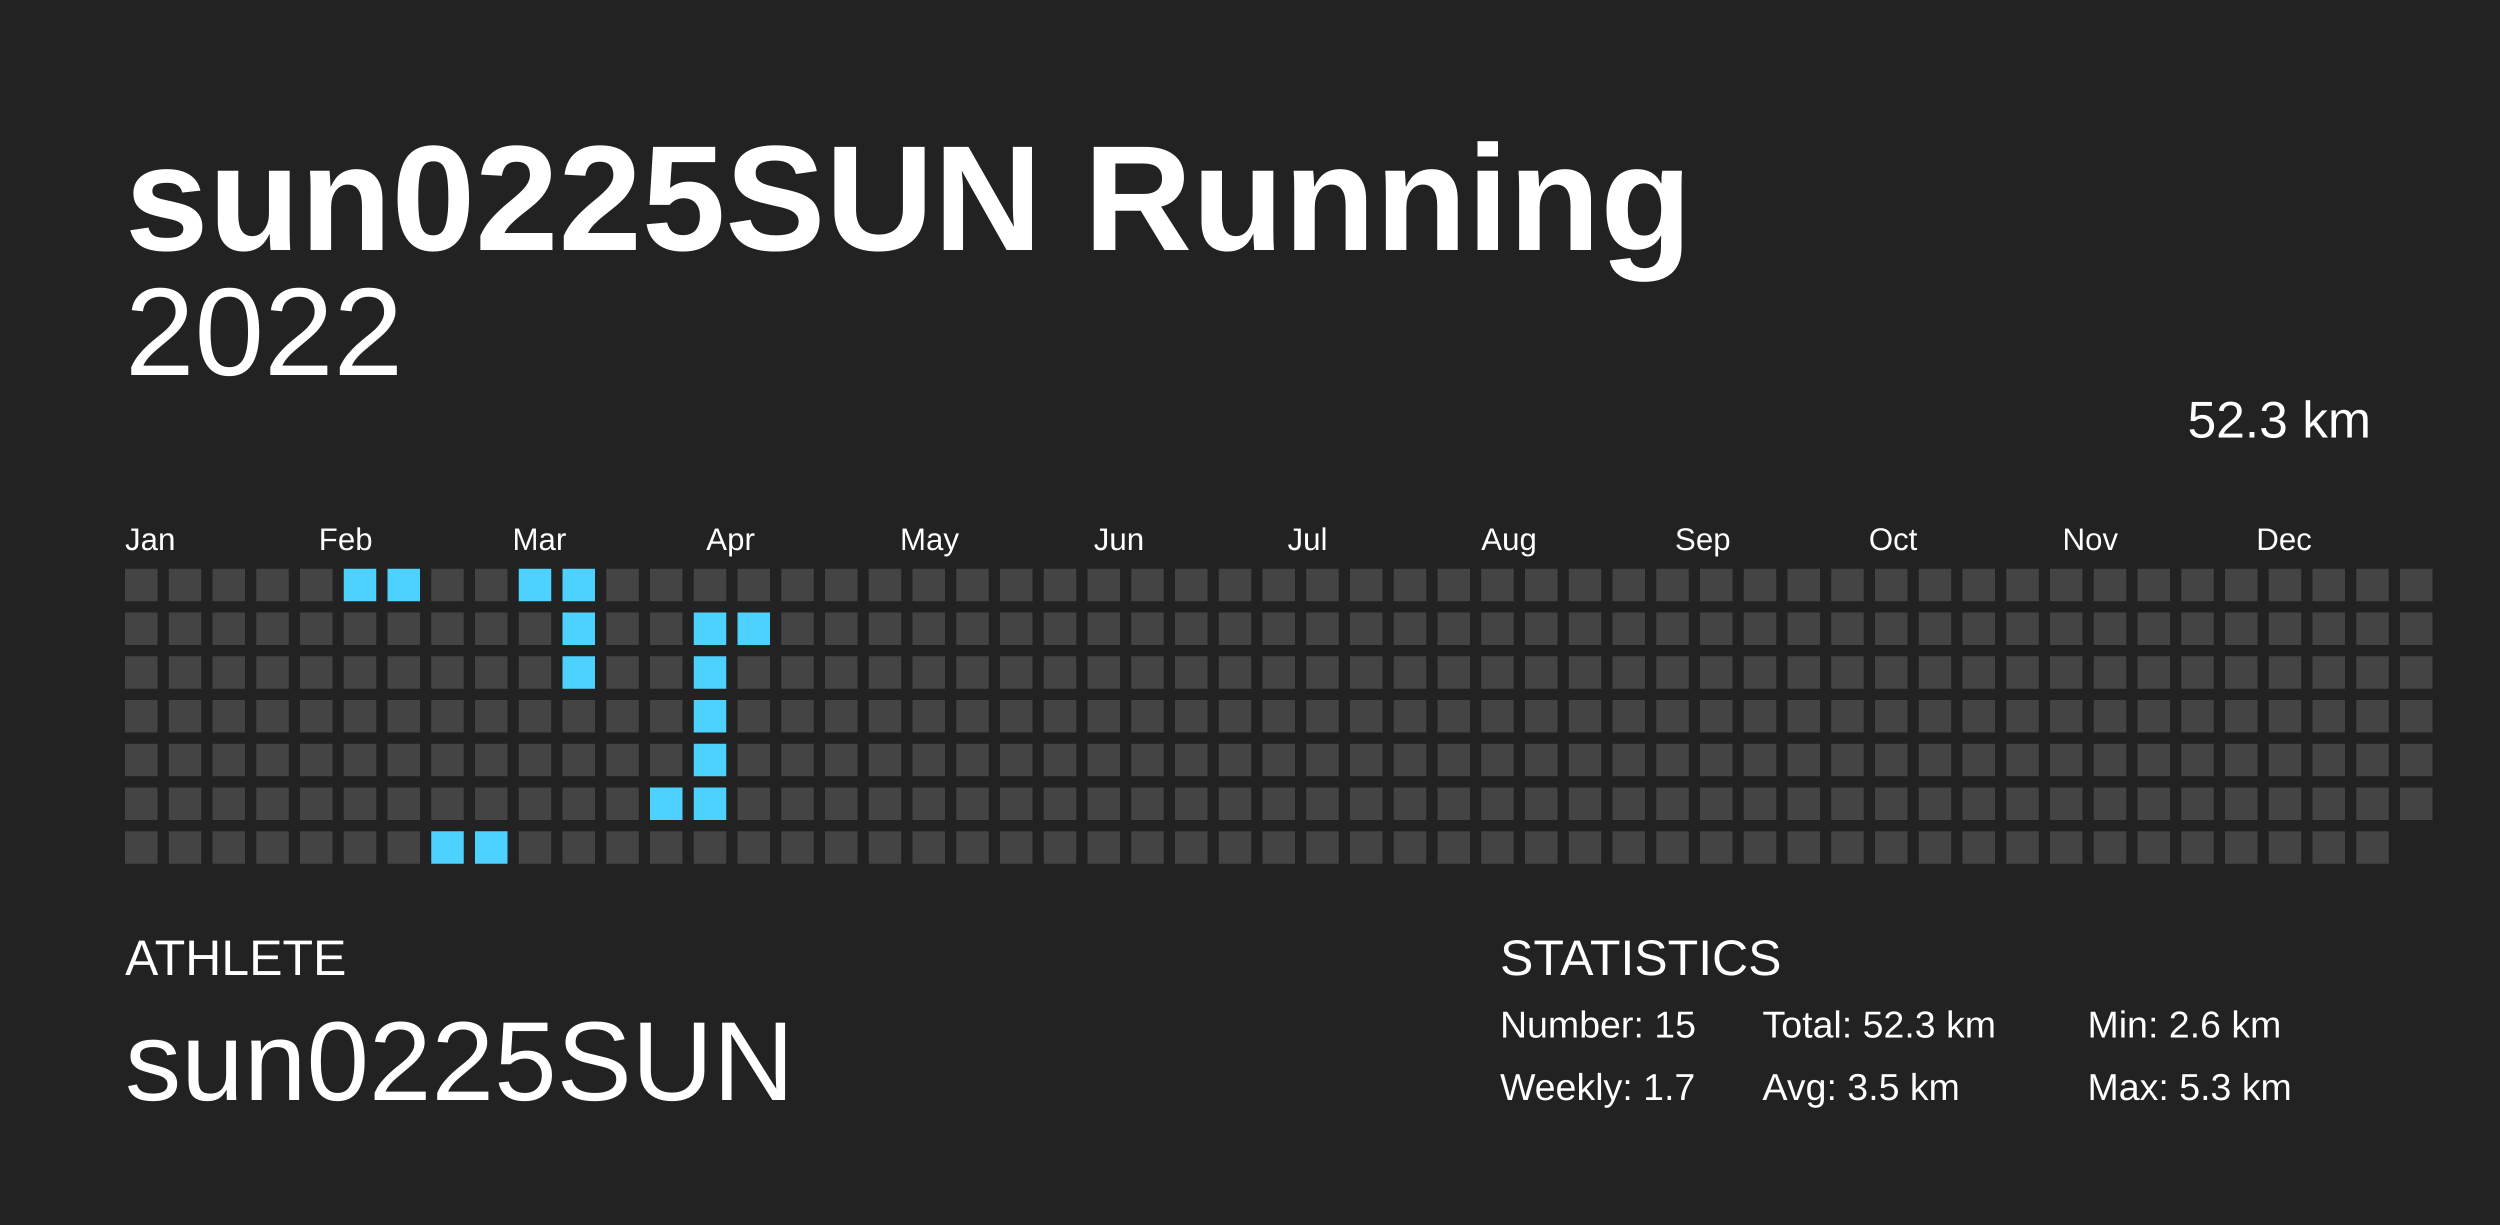
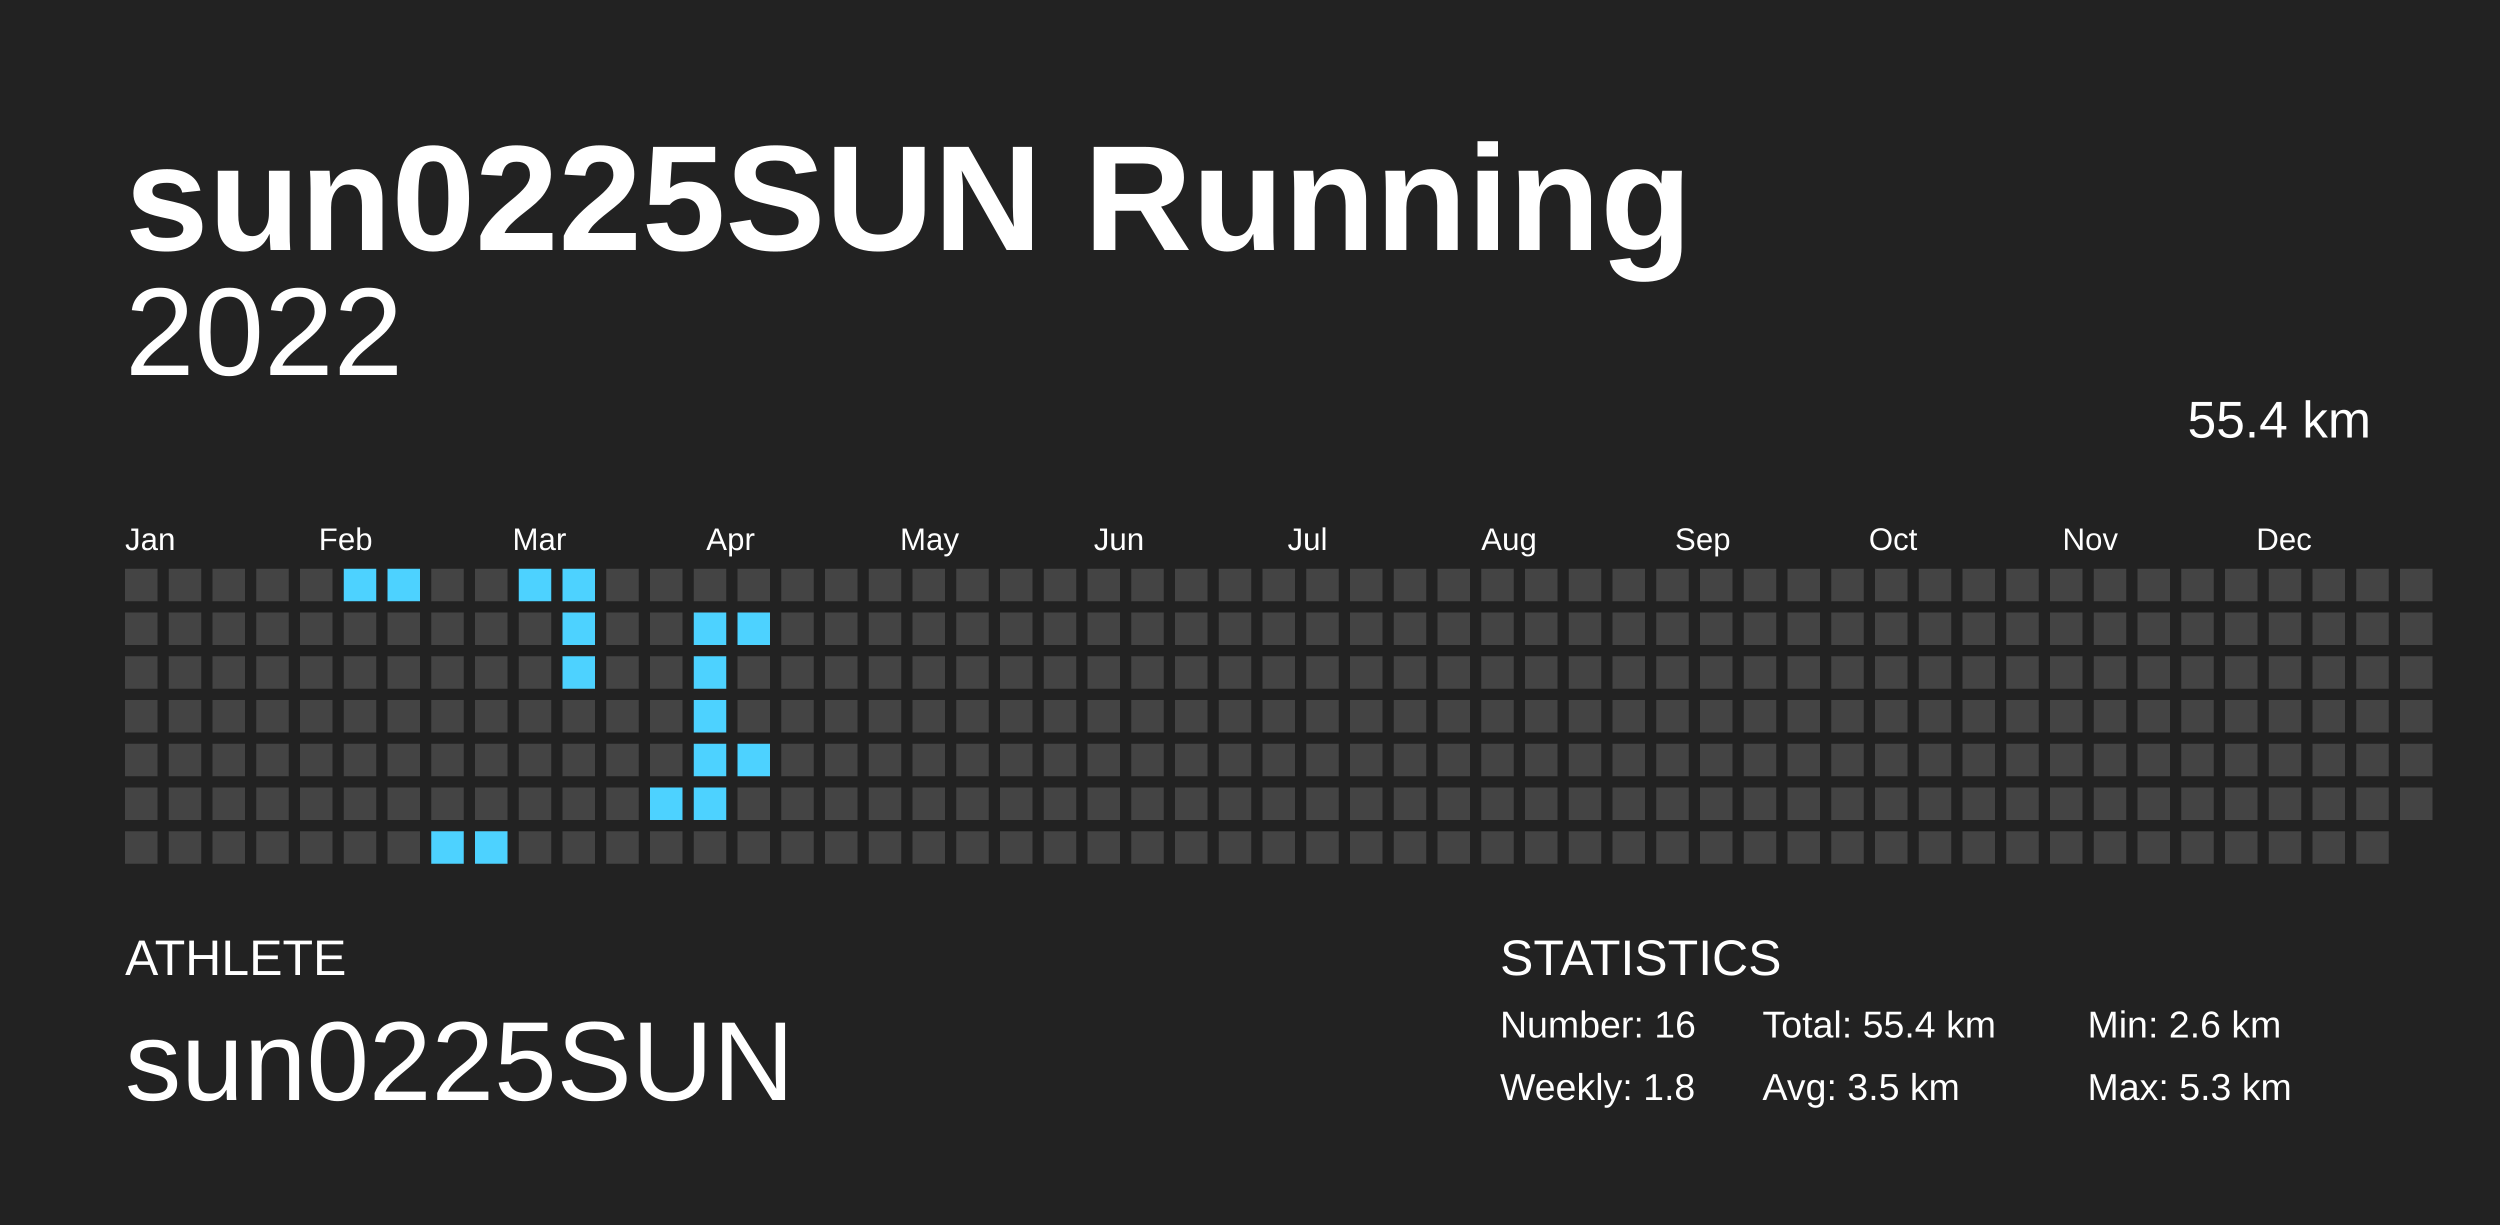
<svg xmlns="http://www.w3.org/2000/svg" baseProfile="full" height="98mm" version="1.1" viewBox="0,0,200,98" width="200mm">
  <defs />
  <rect fill="#222222" height="98" width="200" x="0" y="0" />
  <text fill="#FFFFFF" style="font-size:12px; font-family:Arial; font-weight:bold;" x="10" y="20">sun0225SUN Running</text>
  <text fill="#FFFFFF" style="font-size:4px; font-family:Arial" x="10" y="78">ATHLETE</text>
  <text fill="#FFFFFF" style="font-size:9px; font-family:Arial" x="10" y="88">sun0225SUN</text>
  <text fill="#FFFFFF" style="font-size:4px; font-family:Arial" x="120" y="78">STATISTICS</text>
-   <text fill="#FFFFFF" style="font-size:3px; font-family:Arial" x="120" y="83">Number: 15</text>
-   <text fill="#FFFFFF" style="font-size:3px; font-family:Arial" x="120" y="88">Weekly: 1.7</text>
-   <text fill="#FFFFFF" style="font-size:3px; font-family:Arial" x="141" y="83">Total: 52.3 km</text>
+   <text fill="#FFFFFF" style="font-size:3px; font-family:Arial" x="120" y="83">Number: 16</text>
+   <text fill="#FFFFFF" style="font-size:3px; font-family:Arial" x="120" y="88">Weekly: 1.8</text>
+   <text fill="#FFFFFF" style="font-size:3px; font-family:Arial" x="141" y="83">Total: 55.4 km</text>
  <text fill="#FFFFFF" style="font-size:3px; font-family:Arial" x="141" y="88">Avg: 3.5 km</text>
  <text fill="#FFFFFF" style="font-size:3px; font-family:Arial" x="167" y="83">Min: 2.6 km</text>
  <text fill="#FFFFFF" style="font-size:3px; font-family:Arial" x="167" y="88">Max: 5.3 km</text>
  <text alignment-baseline="hanging" fill="#FFFFFF" style="font-size:10.0px; font-family:Arial;" x="10" y="30">2022</text>
-   <text alignment-baseline="hanging" fill="#FFFFFF" style="font-size:4.125px; font-family:Arial;" x="175" y="35">52.3 km</text>
+   <text alignment-baseline="hanging" fill="#FFFFFF" style="font-size:4.125px; font-family:Arial;" x="175" y="35">55.4 km</text>
  <text fill="#FFFFFF" style="font-size:2.5px; font-family:Arial" x="10.0" y="44">Jan</text>
  <text fill="#FFFFFF" style="font-size:2.5px; font-family:Arial" x="25.5" y="44">Feb</text>
  <text fill="#FFFFFF" style="font-size:2.5px; font-family:Arial" x="41.0" y="44">Mar</text>
  <text fill="#FFFFFF" style="font-size:2.5px; font-family:Arial" x="56.5" y="44">Apr</text>
  <text fill="#FFFFFF" style="font-size:2.5px; font-family:Arial" x="72.0" y="44">May</text>
  <text fill="#FFFFFF" style="font-size:2.5px; font-family:Arial" x="87.5" y="44">Jun</text>
  <text fill="#FFFFFF" style="font-size:2.5px; font-family:Arial" x="103.0" y="44">Jul</text>
  <text fill="#FFFFFF" style="font-size:2.5px; font-family:Arial" x="118.5" y="44">Aug</text>
  <text fill="#FFFFFF" style="font-size:2.5px; font-family:Arial" x="134.0" y="44">Sep</text>
  <text fill="#FFFFFF" style="font-size:2.5px; font-family:Arial" x="149.5" y="44">Oct</text>
  <text fill="#FFFFFF" style="font-size:2.5px; font-family:Arial" x="165.0" y="44">Nov</text>
  <text fill="#FFFFFF" style="font-size:2.5px; font-family:Arial" x="180.5" y="44">Dec</text>
  <rect fill="#444444" height="2.6" width="2.6" x="10.0" y="45.5" />
  <rect fill="#444444" height="2.6" width="2.6" x="10.0" y="49.0" />
  <rect fill="#444444" height="2.6" width="2.6" x="10.0" y="52.5" />
  <rect fill="#444444" height="2.6" width="2.6" x="10.0" y="56.0" />
  <rect fill="#444444" height="2.6" width="2.6" x="10.0" y="59.5" />
  <rect fill="#444444" height="2.6" width="2.6" x="10.0" y="63.0" />
  <rect fill="#444444" height="2.6" width="2.6" x="10.0" y="66.5" />
  <rect fill="#444444" height="2.6" width="2.6" x="13.5" y="45.5" />
  <rect fill="#444444" height="2.6" width="2.6" x="13.5" y="49.0" />
  <rect fill="#444444" height="2.6" width="2.6" x="13.5" y="52.5" />
  <rect fill="#444444" height="2.6" width="2.6" x="13.5" y="56.0" />
  <rect fill="#444444" height="2.6" width="2.6" x="13.5" y="59.5" />
  <rect fill="#444444" height="2.6" width="2.6" x="13.5" y="63.0" />
  <rect fill="#444444" height="2.6" width="2.6" x="13.5" y="66.5" />
  <rect fill="#444444" height="2.6" width="2.6" x="17.0" y="45.5" />
  <rect fill="#444444" height="2.6" width="2.6" x="17.0" y="49.0" />
  <rect fill="#444444" height="2.6" width="2.6" x="17.0" y="52.5" />
  <rect fill="#444444" height="2.6" width="2.6" x="17.0" y="56.0" />
  <rect fill="#444444" height="2.6" width="2.6" x="17.0" y="59.5" />
  <rect fill="#444444" height="2.6" width="2.6" x="17.0" y="63.0" />
  <rect fill="#444444" height="2.6" width="2.6" x="17.0" y="66.5" />
  <rect fill="#444444" height="2.6" width="2.6" x="20.5" y="45.5" />
  <rect fill="#444444" height="2.6" width="2.6" x="20.5" y="49.0" />
  <rect fill="#444444" height="2.6" width="2.6" x="20.5" y="52.5" />
  <rect fill="#444444" height="2.6" width="2.6" x="20.5" y="56.0" />
  <rect fill="#444444" height="2.6" width="2.6" x="20.5" y="59.5" />
  <rect fill="#444444" height="2.6" width="2.6" x="20.5" y="63.0" />
  <rect fill="#444444" height="2.6" width="2.6" x="20.5" y="66.5" />
  <rect fill="#444444" height="2.6" width="2.6" x="24.0" y="45.5" />
  <rect fill="#444444" height="2.6" width="2.6" x="24.0" y="49.0" />
  <rect fill="#444444" height="2.6" width="2.6" x="24.0" y="52.5" />
  <rect fill="#444444" height="2.6" width="2.6" x="24.0" y="56.0" />
  <rect fill="#444444" height="2.6" width="2.6" x="24.0" y="59.5" />
  <rect fill="#444444" height="2.6" width="2.6" x="24.0" y="63.0" />
  <rect fill="#444444" height="2.6" width="2.6" x="24.0" y="66.5" />
  <rect fill="#4dd2ff" height="2.6" width="2.6" x="27.5" y="45.5" />
  <rect fill="#444444" height="2.6" width="2.6" x="27.5" y="49.0" />
  <rect fill="#444444" height="2.6" width="2.6" x="27.5" y="52.5" />
  <rect fill="#444444" height="2.6" width="2.6" x="27.5" y="56.0" />
  <rect fill="#444444" height="2.6" width="2.6" x="27.5" y="59.5" />
  <rect fill="#444444" height="2.6" width="2.6" x="27.5" y="63.0" />
  <rect fill="#444444" height="2.6" width="2.6" x="27.5" y="66.5" />
  <rect fill="#4dd2ff" height="2.6" width="2.6" x="31.0" y="45.5" />
  <rect fill="#444444" height="2.6" width="2.6" x="31.0" y="49.0" />
  <rect fill="#444444" height="2.6" width="2.6" x="31.0" y="52.5" />
  <rect fill="#444444" height="2.6" width="2.6" x="31.0" y="56.0" />
  <rect fill="#444444" height="2.6" width="2.6" x="31.0" y="59.5" />
  <rect fill="#444444" height="2.6" width="2.6" x="31.0" y="63.0" />
  <rect fill="#444444" height="2.6" width="2.6" x="31.0" y="66.5" />
  <rect fill="#444444" height="2.6" width="2.6" x="34.5" y="45.5" />
  <rect fill="#444444" height="2.6" width="2.6" x="34.5" y="49.0" />
  <rect fill="#444444" height="2.6" width="2.6" x="34.5" y="52.5" />
  <rect fill="#444444" height="2.6" width="2.6" x="34.5" y="56.0" />
  <rect fill="#444444" height="2.6" width="2.6" x="34.5" y="59.5" />
  <rect fill="#444444" height="2.6" width="2.6" x="34.5" y="63.0" />
  <rect fill="#4dd2ff" height="2.6" width="2.6" x="34.5" y="66.5" />
  <rect fill="#444444" height="2.6" width="2.6" x="38.0" y="45.5" />
  <rect fill="#444444" height="2.6" width="2.6" x="38.0" y="49.0" />
  <rect fill="#444444" height="2.6" width="2.6" x="38.0" y="52.5" />
  <rect fill="#444444" height="2.6" width="2.6" x="38.0" y="56.0" />
  <rect fill="#444444" height="2.6" width="2.6" x="38.0" y="59.5" />
  <rect fill="#444444" height="2.6" width="2.6" x="38.0" y="63.0" />
  <rect fill="#4dd2ff" height="2.6" width="2.6" x="38.0" y="66.5" />
  <rect fill="#4dd2ff" height="2.6" width="2.6" x="41.5" y="45.5" />
  <rect fill="#444444" height="2.6" width="2.6" x="41.5" y="49.0" />
  <rect fill="#444444" height="2.6" width="2.6" x="41.5" y="52.5" />
  <rect fill="#444444" height="2.6" width="2.6" x="41.5" y="56.0" />
  <rect fill="#444444" height="2.6" width="2.6" x="41.5" y="59.5" />
  <rect fill="#444444" height="2.6" width="2.6" x="41.5" y="63.0" />
  <rect fill="#444444" height="2.6" width="2.6" x="41.5" y="66.5" />
  <rect fill="#4dd2ff" height="2.6" width="2.6" x="45.0" y="45.5" />
  <rect fill="#4dd2ff" height="2.6" width="2.6" x="45.0" y="49.0" />
  <rect fill="#4dd2ff" height="2.6" width="2.6" x="45.0" y="52.5" />
  <rect fill="#444444" height="2.6" width="2.6" x="45.0" y="56.0" />
  <rect fill="#444444" height="2.6" width="2.6" x="45.0" y="59.5" />
  <rect fill="#444444" height="2.6" width="2.6" x="45.0" y="63.0" />
  <rect fill="#444444" height="2.6" width="2.6" x="45.0" y="66.5" />
  <rect fill="#444444" height="2.6" width="2.6" x="48.5" y="45.5" />
  <rect fill="#444444" height="2.6" width="2.6" x="48.5" y="49.0" />
  <rect fill="#444444" height="2.6" width="2.6" x="48.5" y="52.5" />
  <rect fill="#444444" height="2.6" width="2.6" x="48.5" y="56.0" />
  <rect fill="#444444" height="2.6" width="2.6" x="48.5" y="59.5" />
  <rect fill="#444444" height="2.6" width="2.6" x="48.5" y="63.0" />
  <rect fill="#444444" height="2.6" width="2.6" x="48.5" y="66.5" />
  <rect fill="#444444" height="2.6" width="2.6" x="52.0" y="45.5" />
  <rect fill="#444444" height="2.6" width="2.6" x="52.0" y="49.0" />
  <rect fill="#444444" height="2.6" width="2.6" x="52.0" y="52.5" />
  <rect fill="#444444" height="2.6" width="2.6" x="52.0" y="56.0" />
  <rect fill="#444444" height="2.6" width="2.6" x="52.0" y="59.5" />
  <rect fill="#4dd2ff" height="2.6" width="2.6" x="52.0" y="63.0" />
  <rect fill="#444444" height="2.6" width="2.6" x="52.0" y="66.5" />
  <rect fill="#444444" height="2.6" width="2.6" x="55.5" y="45.5" />
  <rect fill="#4dd2ff" height="2.6" width="2.6" x="55.5" y="49.0" />
  <rect fill="#4dd2ff" height="2.6" width="2.6" x="55.5" y="52.5" />
  <rect fill="#4dd2ff" height="2.6" width="2.6" x="55.5" y="56.0" />
  <rect fill="#4dd2ff" height="2.6" width="2.6" x="55.5" y="59.5" />
  <rect fill="#4dd2ff" height="2.6" width="2.6" x="55.5" y="63.0" />
  <rect fill="#444444" height="2.6" width="2.6" x="55.5" y="66.5" />
  <rect fill="#444444" height="2.6" width="2.6" x="59.0" y="45.5" />
  <rect fill="#4dd2ff" height="2.6" width="2.6" x="59.0" y="49.0" />
  <rect fill="#444444" height="2.6" width="2.6" x="59.0" y="52.5" />
  <rect fill="#444444" height="2.6" width="2.6" x="59.0" y="56.0" />
-   <rect fill="#444444" height="2.6" width="2.6" x="59.0" y="59.5" />
+   <rect fill="#4dd2ff" height="2.6" width="2.6" x="59.0" y="59.5" />
  <rect fill="#444444" height="2.6" width="2.6" x="59.0" y="63.0" />
  <rect fill="#444444" height="2.6" width="2.6" x="59.0" y="66.5" />
  <rect fill="#444444" height="2.6" width="2.6" x="62.5" y="45.5" />
  <rect fill="#444444" height="2.6" width="2.6" x="62.5" y="49.0" />
  <rect fill="#444444" height="2.6" width="2.6" x="62.5" y="52.5" />
  <rect fill="#444444" height="2.6" width="2.6" x="62.5" y="56.0" />
  <rect fill="#444444" height="2.6" width="2.6" x="62.5" y="59.5" />
  <rect fill="#444444" height="2.6" width="2.6" x="62.5" y="63.0" />
  <rect fill="#444444" height="2.6" width="2.6" x="62.5" y="66.5" />
  <rect fill="#444444" height="2.6" width="2.6" x="66.0" y="45.5" />
  <rect fill="#444444" height="2.6" width="2.6" x="66.0" y="49.0" />
  <rect fill="#444444" height="2.6" width="2.6" x="66.0" y="52.5" />
  <rect fill="#444444" height="2.6" width="2.6" x="66.0" y="56.0" />
  <rect fill="#444444" height="2.6" width="2.6" x="66.0" y="59.5" />
  <rect fill="#444444" height="2.6" width="2.6" x="66.0" y="63.0" />
  <rect fill="#444444" height="2.6" width="2.6" x="66.0" y="66.5" />
  <rect fill="#444444" height="2.6" width="2.6" x="69.5" y="45.5" />
  <rect fill="#444444" height="2.6" width="2.6" x="69.5" y="49.0" />
  <rect fill="#444444" height="2.6" width="2.6" x="69.5" y="52.5" />
  <rect fill="#444444" height="2.6" width="2.6" x="69.5" y="56.0" />
  <rect fill="#444444" height="2.6" width="2.6" x="69.5" y="59.5" />
  <rect fill="#444444" height="2.6" width="2.6" x="69.5" y="63.0" />
  <rect fill="#444444" height="2.6" width="2.6" x="69.5" y="66.5" />
  <rect fill="#444444" height="2.6" width="2.6" x="73.0" y="45.5" />
  <rect fill="#444444" height="2.6" width="2.6" x="73.0" y="49.0" />
  <rect fill="#444444" height="2.6" width="2.6" x="73.0" y="52.5" />
  <rect fill="#444444" height="2.6" width="2.6" x="73.0" y="56.0" />
  <rect fill="#444444" height="2.6" width="2.6" x="73.0" y="59.5" />
  <rect fill="#444444" height="2.6" width="2.6" x="73.0" y="63.0" />
  <rect fill="#444444" height="2.6" width="2.6" x="73.0" y="66.5" />
  <rect fill="#444444" height="2.6" width="2.6" x="76.5" y="45.5" />
  <rect fill="#444444" height="2.6" width="2.6" x="76.5" y="49.0" />
  <rect fill="#444444" height="2.6" width="2.6" x="76.5" y="52.5" />
  <rect fill="#444444" height="2.6" width="2.6" x="76.5" y="56.0" />
  <rect fill="#444444" height="2.6" width="2.6" x="76.5" y="59.5" />
  <rect fill="#444444" height="2.6" width="2.6" x="76.5" y="63.0" />
  <rect fill="#444444" height="2.6" width="2.6" x="76.5" y="66.5" />
  <rect fill="#444444" height="2.6" width="2.6" x="80.0" y="45.5" />
  <rect fill="#444444" height="2.6" width="2.6" x="80.0" y="49.0" />
  <rect fill="#444444" height="2.6" width="2.6" x="80.0" y="52.5" />
  <rect fill="#444444" height="2.6" width="2.6" x="80.0" y="56.0" />
  <rect fill="#444444" height="2.6" width="2.6" x="80.0" y="59.5" />
  <rect fill="#444444" height="2.6" width="2.6" x="80.0" y="63.0" />
  <rect fill="#444444" height="2.6" width="2.6" x="80.0" y="66.5" />
  <rect fill="#444444" height="2.6" width="2.6" x="83.5" y="45.5" />
  <rect fill="#444444" height="2.6" width="2.6" x="83.5" y="49.0" />
  <rect fill="#444444" height="2.6" width="2.6" x="83.5" y="52.5" />
  <rect fill="#444444" height="2.6" width="2.6" x="83.5" y="56.0" />
  <rect fill="#444444" height="2.6" width="2.6" x="83.5" y="59.5" />
  <rect fill="#444444" height="2.6" width="2.6" x="83.5" y="63.0" />
  <rect fill="#444444" height="2.6" width="2.6" x="83.5" y="66.5" />
  <rect fill="#444444" height="2.6" width="2.6" x="87.0" y="45.5" />
  <rect fill="#444444" height="2.6" width="2.6" x="87.0" y="49.0" />
  <rect fill="#444444" height="2.6" width="2.6" x="87.0" y="52.5" />
  <rect fill="#444444" height="2.6" width="2.6" x="87.0" y="56.0" />
  <rect fill="#444444" height="2.6" width="2.6" x="87.0" y="59.5" />
  <rect fill="#444444" height="2.6" width="2.6" x="87.0" y="63.0" />
  <rect fill="#444444" height="2.6" width="2.6" x="87.0" y="66.5" />
  <rect fill="#444444" height="2.6" width="2.6" x="90.5" y="45.5" />
  <rect fill="#444444" height="2.6" width="2.6" x="90.5" y="49.0" />
  <rect fill="#444444" height="2.6" width="2.6" x="90.5" y="52.5" />
  <rect fill="#444444" height="2.6" width="2.6" x="90.5" y="56.0" />
  <rect fill="#444444" height="2.6" width="2.6" x="90.5" y="59.5" />
  <rect fill="#444444" height="2.6" width="2.6" x="90.5" y="63.0" />
  <rect fill="#444444" height="2.6" width="2.6" x="90.5" y="66.5" />
  <rect fill="#444444" height="2.6" width="2.6" x="94.0" y="45.5" />
  <rect fill="#444444" height="2.6" width="2.6" x="94.0" y="49.0" />
  <rect fill="#444444" height="2.6" width="2.6" x="94.0" y="52.5" />
  <rect fill="#444444" height="2.6" width="2.6" x="94.0" y="56.0" />
  <rect fill="#444444" height="2.6" width="2.6" x="94.0" y="59.5" />
  <rect fill="#444444" height="2.6" width="2.6" x="94.0" y="63.0" />
  <rect fill="#444444" height="2.6" width="2.6" x="94.0" y="66.5" />
  <rect fill="#444444" height="2.6" width="2.6" x="97.5" y="45.5" />
  <rect fill="#444444" height="2.6" width="2.6" x="97.5" y="49.0" />
  <rect fill="#444444" height="2.6" width="2.6" x="97.5" y="52.5" />
  <rect fill="#444444" height="2.6" width="2.6" x="97.5" y="56.0" />
  <rect fill="#444444" height="2.6" width="2.6" x="97.5" y="59.5" />
  <rect fill="#444444" height="2.6" width="2.6" x="97.5" y="63.0" />
  <rect fill="#444444" height="2.6" width="2.6" x="97.5" y="66.5" />
  <rect fill="#444444" height="2.6" width="2.6" x="101.0" y="45.5" />
  <rect fill="#444444" height="2.6" width="2.6" x="101.0" y="49.0" />
  <rect fill="#444444" height="2.6" width="2.6" x="101.0" y="52.5" />
  <rect fill="#444444" height="2.6" width="2.6" x="101.0" y="56.0" />
  <rect fill="#444444" height="2.6" width="2.6" x="101.0" y="59.5" />
  <rect fill="#444444" height="2.6" width="2.6" x="101.0" y="63.0" />
  <rect fill="#444444" height="2.6" width="2.6" x="101.0" y="66.5" />
  <rect fill="#444444" height="2.6" width="2.6" x="104.5" y="45.5" />
  <rect fill="#444444" height="2.6" width="2.6" x="104.5" y="49.0" />
  <rect fill="#444444" height="2.6" width="2.6" x="104.5" y="52.5" />
  <rect fill="#444444" height="2.6" width="2.6" x="104.5" y="56.0" />
  <rect fill="#444444" height="2.6" width="2.6" x="104.5" y="59.5" />
  <rect fill="#444444" height="2.6" width="2.6" x="104.5" y="63.0" />
  <rect fill="#444444" height="2.6" width="2.6" x="104.5" y="66.5" />
  <rect fill="#444444" height="2.6" width="2.6" x="108.0" y="45.5" />
  <rect fill="#444444" height="2.6" width="2.6" x="108.0" y="49.0" />
  <rect fill="#444444" height="2.6" width="2.6" x="108.0" y="52.5" />
  <rect fill="#444444" height="2.6" width="2.6" x="108.0" y="56.0" />
  <rect fill="#444444" height="2.6" width="2.6" x="108.0" y="59.5" />
  <rect fill="#444444" height="2.6" width="2.6" x="108.0" y="63.0" />
  <rect fill="#444444" height="2.6" width="2.6" x="108.0" y="66.5" />
  <rect fill="#444444" height="2.6" width="2.6" x="111.5" y="45.5" />
  <rect fill="#444444" height="2.6" width="2.6" x="111.5" y="49.0" />
  <rect fill="#444444" height="2.6" width="2.6" x="111.5" y="52.5" />
  <rect fill="#444444" height="2.6" width="2.6" x="111.5" y="56.0" />
  <rect fill="#444444" height="2.6" width="2.6" x="111.5" y="59.5" />
  <rect fill="#444444" height="2.6" width="2.6" x="111.5" y="63.0" />
  <rect fill="#444444" height="2.6" width="2.6" x="111.5" y="66.5" />
  <rect fill="#444444" height="2.6" width="2.6" x="115.0" y="45.5" />
  <rect fill="#444444" height="2.6" width="2.6" x="115.0" y="49.0" />
  <rect fill="#444444" height="2.6" width="2.6" x="115.0" y="52.5" />
  <rect fill="#444444" height="2.6" width="2.6" x="115.0" y="56.0" />
  <rect fill="#444444" height="2.6" width="2.6" x="115.0" y="59.5" />
  <rect fill="#444444" height="2.6" width="2.6" x="115.0" y="63.0" />
  <rect fill="#444444" height="2.6" width="2.6" x="115.0" y="66.5" />
  <rect fill="#444444" height="2.6" width="2.6" x="118.5" y="45.5" />
  <rect fill="#444444" height="2.6" width="2.6" x="118.5" y="49.0" />
  <rect fill="#444444" height="2.6" width="2.6" x="118.5" y="52.5" />
  <rect fill="#444444" height="2.6" width="2.6" x="118.5" y="56.0" />
  <rect fill="#444444" height="2.6" width="2.6" x="118.5" y="59.5" />
  <rect fill="#444444" height="2.6" width="2.6" x="118.5" y="63.0" />
  <rect fill="#444444" height="2.6" width="2.6" x="118.5" y="66.5" />
  <rect fill="#444444" height="2.6" width="2.6" x="122.0" y="45.5" />
  <rect fill="#444444" height="2.6" width="2.6" x="122.0" y="49.0" />
  <rect fill="#444444" height="2.6" width="2.6" x="122.0" y="52.5" />
  <rect fill="#444444" height="2.6" width="2.6" x="122.0" y="56.0" />
  <rect fill="#444444" height="2.6" width="2.6" x="122.0" y="59.5" />
  <rect fill="#444444" height="2.6" width="2.6" x="122.0" y="63.0" />
  <rect fill="#444444" height="2.6" width="2.6" x="122.0" y="66.5" />
  <rect fill="#444444" height="2.6" width="2.6" x="125.5" y="45.5" />
  <rect fill="#444444" height="2.6" width="2.6" x="125.5" y="49.0" />
  <rect fill="#444444" height="2.6" width="2.6" x="125.5" y="52.5" />
  <rect fill="#444444" height="2.6" width="2.6" x="125.5" y="56.0" />
  <rect fill="#444444" height="2.6" width="2.6" x="125.5" y="59.5" />
  <rect fill="#444444" height="2.6" width="2.6" x="125.5" y="63.0" />
  <rect fill="#444444" height="2.6" width="2.6" x="125.5" y="66.5" />
  <rect fill="#444444" height="2.6" width="2.6" x="129.0" y="45.5" />
  <rect fill="#444444" height="2.6" width="2.6" x="129.0" y="49.0" />
  <rect fill="#444444" height="2.6" width="2.6" x="129.0" y="52.5" />
  <rect fill="#444444" height="2.6" width="2.6" x="129.0" y="56.0" />
  <rect fill="#444444" height="2.6" width="2.6" x="129.0" y="59.5" />
  <rect fill="#444444" height="2.6" width="2.6" x="129.0" y="63.0" />
  <rect fill="#444444" height="2.6" width="2.6" x="129.0" y="66.5" />
  <rect fill="#444444" height="2.6" width="2.6" x="132.5" y="45.5" />
  <rect fill="#444444" height="2.6" width="2.6" x="132.5" y="49.0" />
  <rect fill="#444444" height="2.6" width="2.6" x="132.5" y="52.5" />
  <rect fill="#444444" height="2.6" width="2.6" x="132.5" y="56.0" />
  <rect fill="#444444" height="2.6" width="2.6" x="132.5" y="59.5" />
  <rect fill="#444444" height="2.6" width="2.6" x="132.5" y="63.0" />
  <rect fill="#444444" height="2.6" width="2.6" x="132.5" y="66.5" />
  <rect fill="#444444" height="2.6" width="2.6" x="136.0" y="45.5" />
  <rect fill="#444444" height="2.6" width="2.6" x="136.0" y="49.0" />
  <rect fill="#444444" height="2.6" width="2.6" x="136.0" y="52.5" />
  <rect fill="#444444" height="2.6" width="2.6" x="136.0" y="56.0" />
  <rect fill="#444444" height="2.6" width="2.6" x="136.0" y="59.5" />
  <rect fill="#444444" height="2.6" width="2.6" x="136.0" y="63.0" />
  <rect fill="#444444" height="2.6" width="2.6" x="136.0" y="66.5" />
  <rect fill="#444444" height="2.6" width="2.6" x="139.5" y="45.5" />
  <rect fill="#444444" height="2.6" width="2.6" x="139.5" y="49.0" />
  <rect fill="#444444" height="2.6" width="2.6" x="139.5" y="52.5" />
  <rect fill="#444444" height="2.6" width="2.6" x="139.5" y="56.0" />
  <rect fill="#444444" height="2.6" width="2.6" x="139.5" y="59.5" />
  <rect fill="#444444" height="2.6" width="2.6" x="139.5" y="63.0" />
  <rect fill="#444444" height="2.6" width="2.6" x="139.5" y="66.5" />
  <rect fill="#444444" height="2.6" width="2.6" x="143.0" y="45.5" />
  <rect fill="#444444" height="2.6" width="2.6" x="143.0" y="49.0" />
  <rect fill="#444444" height="2.6" width="2.6" x="143.0" y="52.5" />
  <rect fill="#444444" height="2.6" width="2.6" x="143.0" y="56.0" />
  <rect fill="#444444" height="2.6" width="2.6" x="143.0" y="59.5" />
  <rect fill="#444444" height="2.6" width="2.6" x="143.0" y="63.0" />
  <rect fill="#444444" height="2.6" width="2.6" x="143.0" y="66.5" />
  <rect fill="#444444" height="2.6" width="2.6" x="146.5" y="45.5" />
  <rect fill="#444444" height="2.6" width="2.6" x="146.5" y="49.0" />
  <rect fill="#444444" height="2.6" width="2.6" x="146.5" y="52.5" />
  <rect fill="#444444" height="2.6" width="2.6" x="146.5" y="56.0" />
  <rect fill="#444444" height="2.6" width="2.6" x="146.5" y="59.5" />
  <rect fill="#444444" height="2.6" width="2.6" x="146.5" y="63.0" />
  <rect fill="#444444" height="2.6" width="2.6" x="146.5" y="66.5" />
  <rect fill="#444444" height="2.6" width="2.6" x="150.0" y="45.5" />
  <rect fill="#444444" height="2.6" width="2.6" x="150.0" y="49.0" />
  <rect fill="#444444" height="2.6" width="2.6" x="150.0" y="52.5" />
  <rect fill="#444444" height="2.6" width="2.6" x="150.0" y="56.0" />
  <rect fill="#444444" height="2.6" width="2.6" x="150.0" y="59.5" />
  <rect fill="#444444" height="2.6" width="2.6" x="150.0" y="63.0" />
  <rect fill="#444444" height="2.6" width="2.6" x="150.0" y="66.5" />
  <rect fill="#444444" height="2.6" width="2.6" x="153.5" y="45.5" />
  <rect fill="#444444" height="2.6" width="2.6" x="153.5" y="49.0" />
  <rect fill="#444444" height="2.6" width="2.6" x="153.5" y="52.5" />
  <rect fill="#444444" height="2.6" width="2.6" x="153.5" y="56.0" />
  <rect fill="#444444" height="2.6" width="2.6" x="153.5" y="59.5" />
  <rect fill="#444444" height="2.6" width="2.6" x="153.5" y="63.0" />
  <rect fill="#444444" height="2.6" width="2.6" x="153.5" y="66.5" />
  <rect fill="#444444" height="2.6" width="2.6" x="157.0" y="45.5" />
  <rect fill="#444444" height="2.6" width="2.6" x="157.0" y="49.0" />
  <rect fill="#444444" height="2.6" width="2.6" x="157.0" y="52.5" />
  <rect fill="#444444" height="2.6" width="2.6" x="157.0" y="56.0" />
  <rect fill="#444444" height="2.6" width="2.6" x="157.0" y="59.5" />
  <rect fill="#444444" height="2.6" width="2.6" x="157.0" y="63.0" />
  <rect fill="#444444" height="2.6" width="2.6" x="157.0" y="66.5" />
  <rect fill="#444444" height="2.6" width="2.6" x="160.5" y="45.5" />
  <rect fill="#444444" height="2.6" width="2.6" x="160.5" y="49.0" />
  <rect fill="#444444" height="2.6" width="2.6" x="160.5" y="52.5" />
  <rect fill="#444444" height="2.6" width="2.6" x="160.5" y="56.0" />
  <rect fill="#444444" height="2.6" width="2.6" x="160.5" y="59.5" />
  <rect fill="#444444" height="2.6" width="2.6" x="160.5" y="63.0" />
  <rect fill="#444444" height="2.6" width="2.6" x="160.5" y="66.5" />
  <rect fill="#444444" height="2.6" width="2.6" x="164.0" y="45.5" />
  <rect fill="#444444" height="2.6" width="2.6" x="164.0" y="49.0" />
  <rect fill="#444444" height="2.6" width="2.6" x="164.0" y="52.5" />
  <rect fill="#444444" height="2.6" width="2.6" x="164.0" y="56.0" />
  <rect fill="#444444" height="2.6" width="2.6" x="164.0" y="59.5" />
  <rect fill="#444444" height="2.6" width="2.6" x="164.0" y="63.0" />
  <rect fill="#444444" height="2.6" width="2.6" x="164.0" y="66.5" />
  <rect fill="#444444" height="2.6" width="2.6" x="167.5" y="45.5" />
  <rect fill="#444444" height="2.6" width="2.6" x="167.5" y="49.0" />
  <rect fill="#444444" height="2.6" width="2.6" x="167.5" y="52.5" />
  <rect fill="#444444" height="2.6" width="2.6" x="167.5" y="56.0" />
  <rect fill="#444444" height="2.6" width="2.6" x="167.5" y="59.5" />
  <rect fill="#444444" height="2.6" width="2.6" x="167.5" y="63.0" />
  <rect fill="#444444" height="2.6" width="2.6" x="167.5" y="66.5" />
  <rect fill="#444444" height="2.6" width="2.6" x="171.0" y="45.5" />
  <rect fill="#444444" height="2.6" width="2.6" x="171.0" y="49.0" />
  <rect fill="#444444" height="2.6" width="2.6" x="171.0" y="52.5" />
  <rect fill="#444444" height="2.6" width="2.6" x="171.0" y="56.0" />
  <rect fill="#444444" height="2.6" width="2.6" x="171.0" y="59.5" />
  <rect fill="#444444" height="2.6" width="2.6" x="171.0" y="63.0" />
  <rect fill="#444444" height="2.6" width="2.6" x="171.0" y="66.5" />
  <rect fill="#444444" height="2.6" width="2.6" x="174.5" y="45.5" />
  <rect fill="#444444" height="2.6" width="2.6" x="174.5" y="49.0" />
  <rect fill="#444444" height="2.6" width="2.6" x="174.5" y="52.5" />
  <rect fill="#444444" height="2.6" width="2.6" x="174.5" y="56.0" />
  <rect fill="#444444" height="2.6" width="2.6" x="174.5" y="59.5" />
  <rect fill="#444444" height="2.6" width="2.6" x="174.5" y="63.0" />
  <rect fill="#444444" height="2.6" width="2.6" x="174.5" y="66.5" />
  <rect fill="#444444" height="2.6" width="2.6" x="178.0" y="45.5" />
  <rect fill="#444444" height="2.6" width="2.6" x="178.0" y="49.0" />
  <rect fill="#444444" height="2.6" width="2.6" x="178.0" y="52.5" />
  <rect fill="#444444" height="2.6" width="2.6" x="178.0" y="56.0" />
  <rect fill="#444444" height="2.6" width="2.6" x="178.0" y="59.5" />
  <rect fill="#444444" height="2.6" width="2.6" x="178.0" y="63.0" />
  <rect fill="#444444" height="2.6" width="2.6" x="178.0" y="66.5" />
  <rect fill="#444444" height="2.6" width="2.6" x="181.5" y="45.5" />
  <rect fill="#444444" height="2.6" width="2.6" x="181.5" y="49.0" />
  <rect fill="#444444" height="2.6" width="2.6" x="181.5" y="52.5" />
  <rect fill="#444444" height="2.6" width="2.6" x="181.5" y="56.0" />
  <rect fill="#444444" height="2.6" width="2.6" x="181.5" y="59.5" />
  <rect fill="#444444" height="2.6" width="2.6" x="181.5" y="63.0" />
  <rect fill="#444444" height="2.6" width="2.6" x="181.5" y="66.5" />
  <rect fill="#444444" height="2.6" width="2.6" x="185.0" y="45.5" />
  <rect fill="#444444" height="2.6" width="2.6" x="185.0" y="49.0" />
  <rect fill="#444444" height="2.6" width="2.6" x="185.0" y="52.5" />
  <rect fill="#444444" height="2.6" width="2.6" x="185.0" y="56.0" />
  <rect fill="#444444" height="2.6" width="2.6" x="185.0" y="59.5" />
  <rect fill="#444444" height="2.6" width="2.6" x="185.0" y="63.0" />
  <rect fill="#444444" height="2.6" width="2.6" x="185.0" y="66.5" />
  <rect fill="#444444" height="2.6" width="2.6" x="188.5" y="45.5" />
  <rect fill="#444444" height="2.6" width="2.6" x="188.5" y="49.0" />
  <rect fill="#444444" height="2.6" width="2.6" x="188.5" y="52.5" />
  <rect fill="#444444" height="2.6" width="2.6" x="188.5" y="56.0" />
  <rect fill="#444444" height="2.6" width="2.6" x="188.5" y="59.5" />
  <rect fill="#444444" height="2.6" width="2.6" x="188.5" y="63.0" />
  <rect fill="#444444" height="2.6" width="2.6" x="188.5" y="66.5" />
  <rect fill="#444444" height="2.6" width="2.6" x="192.0" y="45.5" />
  <rect fill="#444444" height="2.6" width="2.6" x="192.0" y="49.0" />
  <rect fill="#444444" height="2.6" width="2.6" x="192.0" y="52.5" />
  <rect fill="#444444" height="2.6" width="2.6" x="192.0" y="56.0" />
  <rect fill="#444444" height="2.6" width="2.6" x="192.0" y="59.5" />
  <rect fill="#444444" height="2.6" width="2.6" x="192.0" y="63.0" />
</svg>
